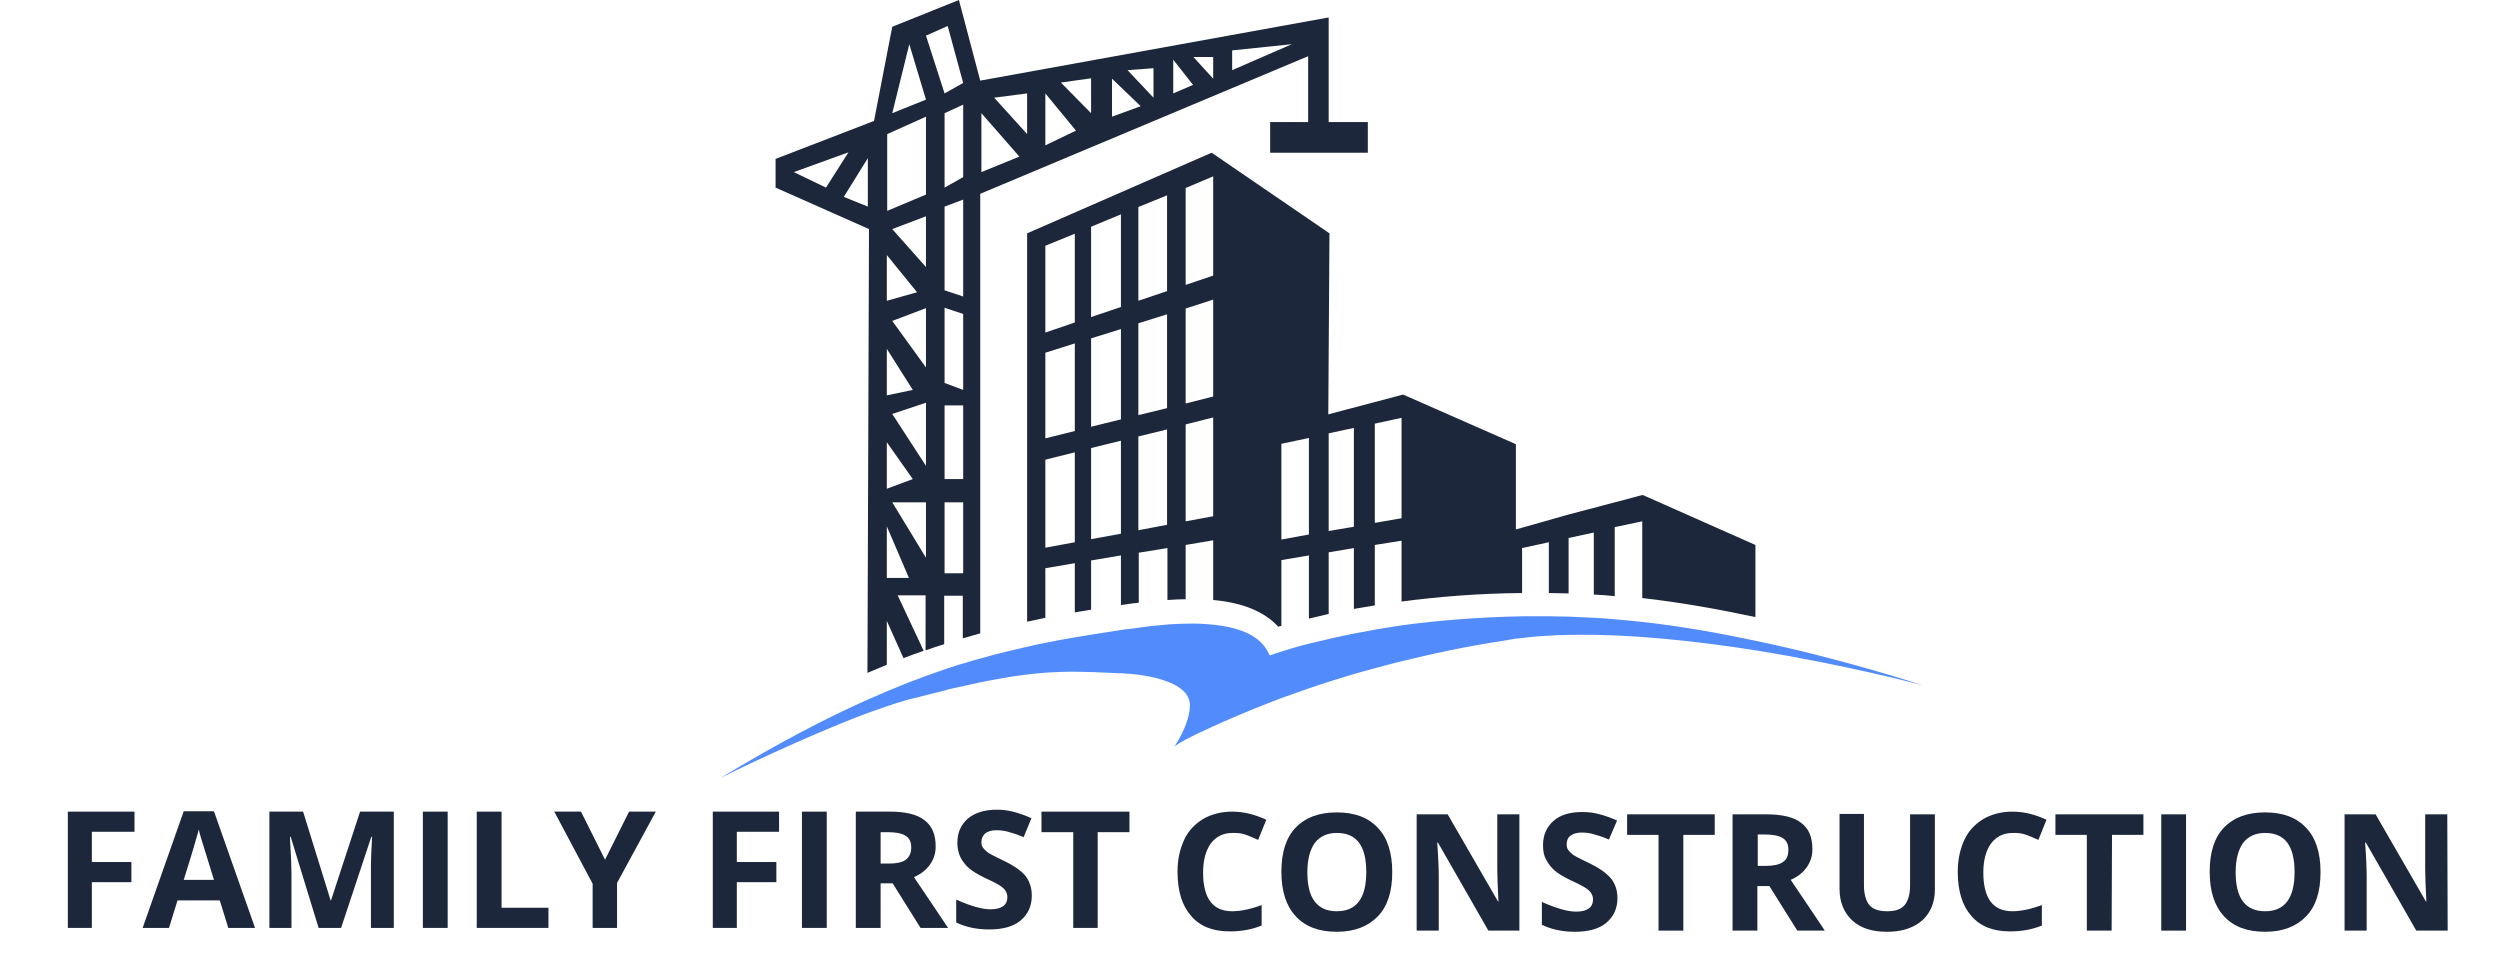
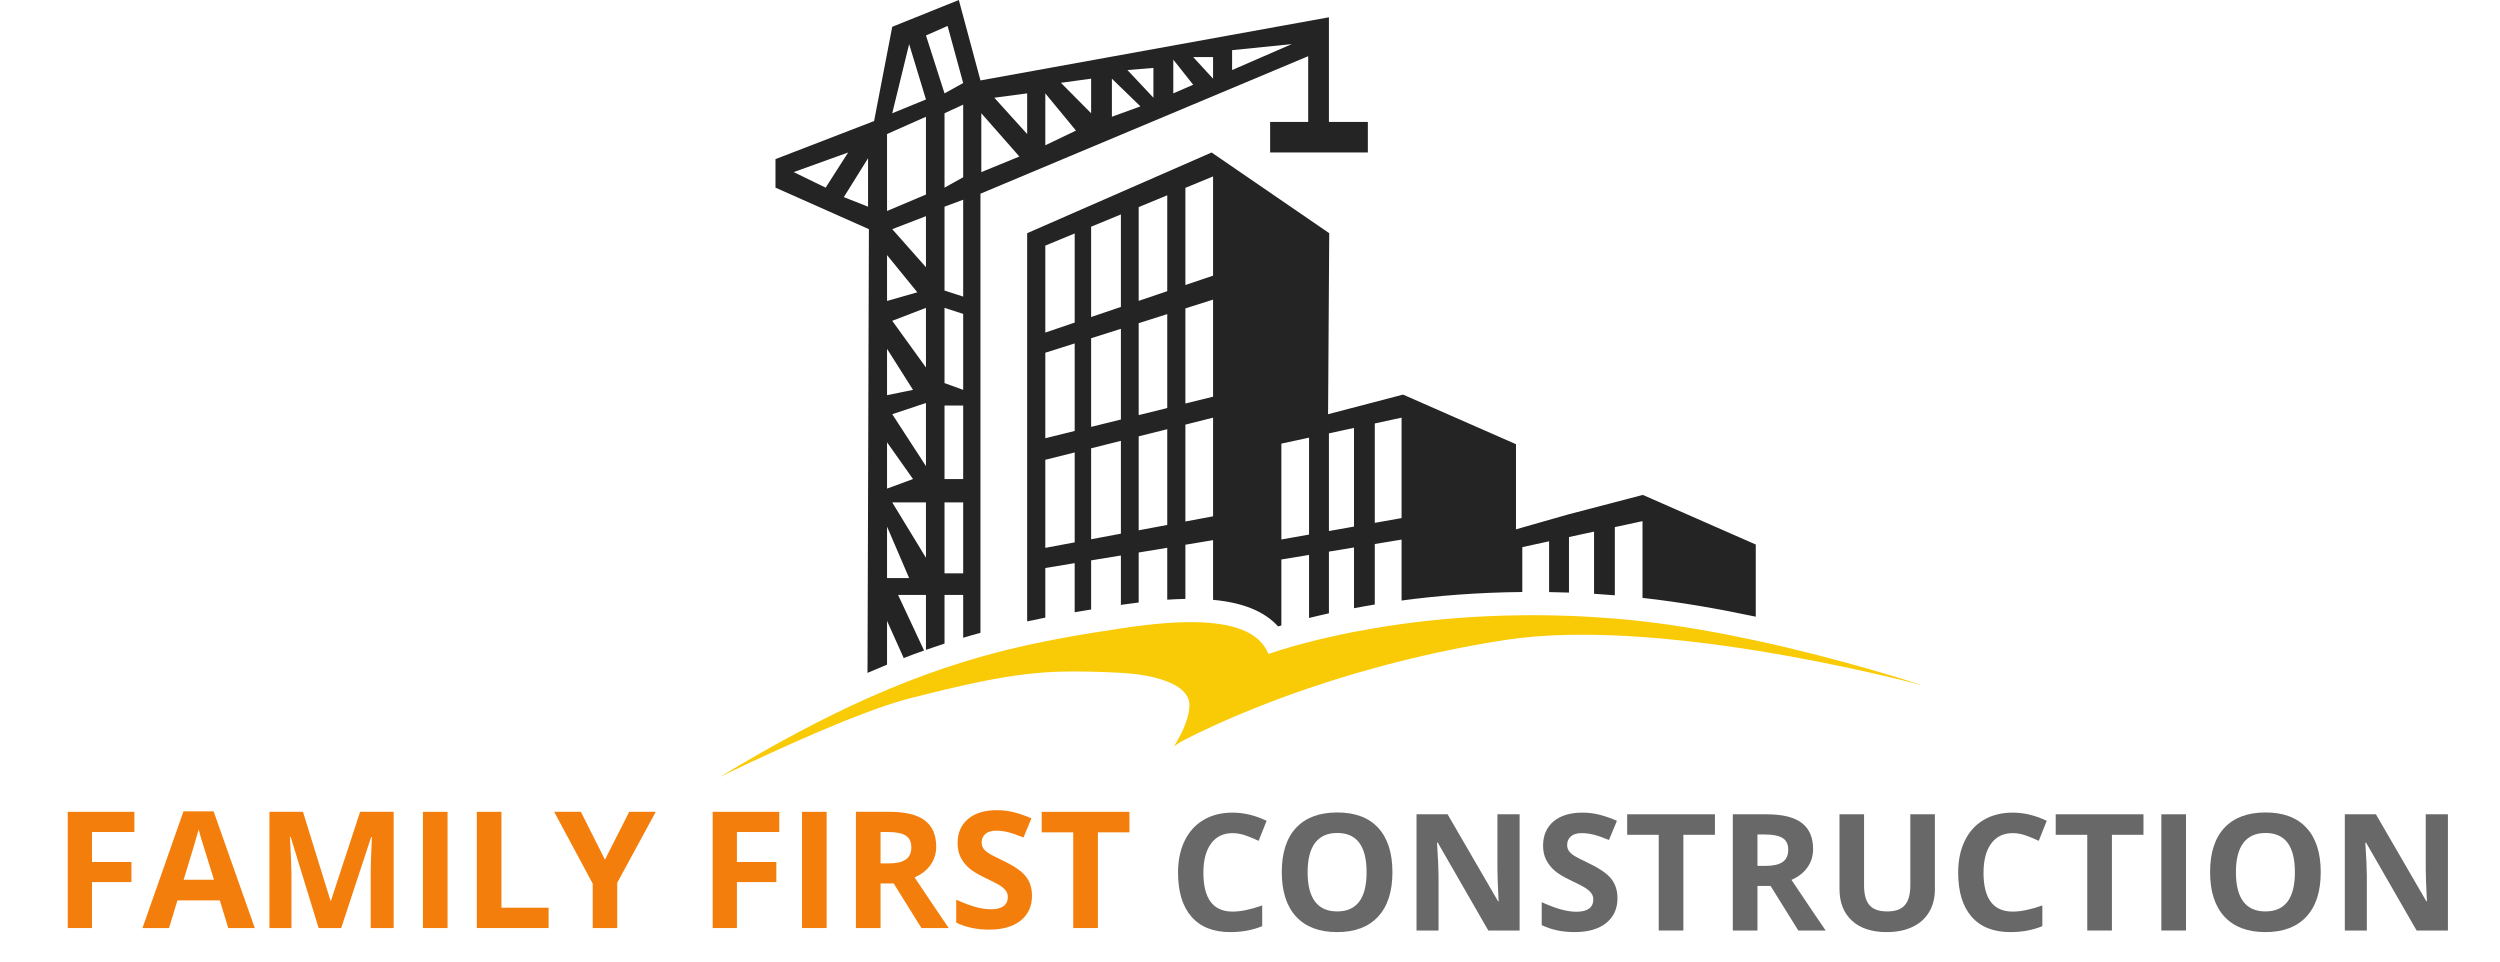
- <svg xmlns="http://www.w3.org/2000/svg" version="1.1" id="Layer_1" x="0px" y="0px" viewBox="0 0 645 248" style="enable-background:new 0 0 645 248;" xml:space="preserve">
-   <style type="text/css">
- 	.st0{fill:#1D273B;}
- 	.st1{fill:#528BFC;}
- </style>
+ <svg xmlns="http://www.w3.org/2000/svg" version="1.1" id="Layer_1" x="0px" y="0px" width="644.968px" height="247.963px" viewBox="0 0 644.968 247.963" enable-background="new 0 0 644.968 247.963" xml:space="preserve">
  <g>
-     <polygon class="st0" points="23.7,239.4 17.5,239.4 17.5,209.4 34.7,209.4 34.7,214.6 23.7,214.6 23.7,222.4 33.9,222.4    33.9,227.6 23.7,227.6  " />
-     <path class="st0" d="M58.9,239.4l-2.2-7.1H45.8l-2.2,7.1h-6.8l10.6-30.1h7.8l10.6,30.1H58.9z M55.2,227c-2-6.5-3.1-10.1-3.4-11   s-0.4-1.5-0.5-2c-0.5,1.8-1.7,6.1-3.9,13L55.2,227L55.2,227z" />
-     <path class="st0" d="M82.2,239.4L75,215.9h-0.2c0.3,4.8,0.4,8,0.4,9.6v13.9h-5.7v-30h8.7l7.1,22.9h0.1l7.5-22.9h8.7v30h-5.9v-14.2   c0-0.7,0-1.4,0-2.3c0-0.9,0.1-3.2,0.3-7h-0.2L88,239.4L82.2,239.4L82.2,239.4z" />
-     <rect x="109.1" y="209.4" class="st0" width="6.4" height="30" />
-     <polygon class="st0" points="123,239.4 123,209.4 129.4,209.4 129.4,234.2 141.5,234.2 141.5,239.4  " />
-     <polygon class="st0" points="156.1,221.8 162.3,209.4 169.2,209.4 159.2,227.8 159.2,239.4 152.9,239.4 152.9,228 143,209.4    149.9,209.4  " />
-     <polygon class="st0" points="190.1,239.4 183.9,239.4 183.9,209.4 201,209.4 201,214.6 190.1,214.6 190.1,222.4 200.3,222.4    200.3,227.6 190.1,227.6  " />
-     <rect x="206.9" y="209.4" class="st0" width="6.4" height="30" />
-     <path class="st0" d="M227.2,227.9v11.5h-6.4v-30h8.7c4.1,0,7.1,0.7,9,2.2c2,1.5,2.9,3.7,2.9,6.8c0,1.8-0.5,3.3-1.5,4.7   c-1,1.4-2.3,2.4-4.1,3.2c4.5,6.7,7.5,11.1,8.8,13.1h-7.1l-7.2-11.5L227.2,227.9L227.2,227.9z M227.2,222.8h2.1c2,0,3.5-0.3,4.4-1   s1.4-1.7,1.4-3.2c0-1.4-0.5-2.4-1.5-3c-1-0.6-2.5-0.9-4.5-0.9h-1.9V222.8z" />
-     <path class="st0" d="M266.2,231.1c0,2.7-1,4.8-2.9,6.4c-1.9,1.6-4.7,2.3-8.1,2.3c-3.2,0-6-0.6-8.5-1.8v-5.9c2,0.9,3.7,1.5,5.1,1.9   c1.4,0.4,2.7,0.6,3.8,0.6c1.4,0,2.5-0.3,3.2-0.8c0.7-0.5,1.1-1.3,1.1-2.4c0-0.6-0.2-1.1-0.5-1.6c-0.3-0.5-0.8-0.9-1.4-1.3   c-0.6-0.4-1.9-1.1-3.9-2c-1.8-0.9-3.2-1.7-4.1-2.5s-1.6-1.7-2.2-2.8c-0.5-1.1-0.8-2.3-0.8-3.7c0-2.7,0.9-4.7,2.7-6.3   c1.8-1.5,4.3-2.3,7.5-2.3c1.6,0,3,0.2,4.5,0.6c1.4,0.4,2.9,0.9,4.4,1.6l-2,4.9c-1.6-0.7-2.9-1.1-4-1.4c-1-0.3-2.1-0.4-3.1-0.4   c-1.2,0-2.1,0.3-2.8,0.8c-0.6,0.6-1,1.3-1,2.2c0,0.6,0.1,1.1,0.4,1.5c0.3,0.4,0.7,0.8,1.2,1.2c0.6,0.4,1.9,1.1,4,2.1   c2.8,1.3,4.7,2.7,5.8,4C265.7,227.5,266.2,229.1,266.2,231.1" />
-     <polygon class="st0" points="283.2,239.4 276.9,239.4 276.9,214.7 268.7,214.7 268.7,209.4 291.4,209.4 291.4,214.7 283.2,214.7     " />
+     <polygon fill="#F47E0B" points="23.735,239.424 17.479,239.424 17.479,209.441 34.666,209.441 34.666,214.65 23.735,214.65    23.735,222.382 33.907,222.382 33.907,227.569 23.735,227.569  " />
+     <path fill="#F47E0B" d="M58.885,239.424l-2.173-7.137H45.78l-2.174,7.137h-6.85l10.583-30.105h7.772l10.623,30.105H58.885z    M55.194,226.955c-2.011-6.467-3.142-10.124-3.395-10.972s-0.434-1.518-0.544-2.01c-0.451,1.75-1.743,6.077-3.875,12.981H55.194z" />
+     <path fill="#F47E0B" d="M82.202,239.424l-7.219-23.522H74.8c0.259,4.785,0.389,7.978,0.389,9.577v13.945h-5.68v-29.982h8.654   l7.096,22.928h0.123l7.525-22.928h8.654v29.982h-5.926v-14.191c0-0.67,0.01-1.442,0.029-2.317c0.021-0.875,0.113-3.199,0.277-6.973   h-0.184l-7.732,23.481H82.202z" />
+     <rect x="109.108" y="209.441" fill="#F47E0B" width="6.357" height="29.982" />
+     <polygon fill="#F47E0B" points="123.013,239.424 123.013,209.441 129.37,209.441 129.37,234.174 141.532,234.174 141.532,239.424     " />
+     <polygon fill="#F47E0B" points="156.071,221.787 162.327,209.441 169.176,209.441 159.229,227.755 159.229,239.424    152.913,239.424 152.913,227.96 142.968,209.441 149.858,209.441  " />
+     <polygon fill="#F47E0B" points="190.114,239.424 183.86,239.424 183.86,209.441 201.046,209.441 201.046,214.65 190.114,214.65    190.114,222.382 200.286,222.382 200.286,227.569 190.114,227.569  " />
+     <rect x="206.911" y="209.441" fill="#F47E0B" width="6.357" height="29.982" />
+     <path fill="#F47E0B" d="M227.173,227.919v11.505h-6.357v-29.982h8.736c4.074,0,7.089,0.742,9.043,2.225   c1.955,1.484,2.933,3.736,2.933,6.758c0,1.764-0.485,3.332-1.456,4.707c-0.97,1.373-2.344,2.45-4.122,3.229   c4.513,6.74,7.452,11.095,8.819,13.063h-7.055l-7.157-11.505H227.173z M227.173,222.751h2.051c2.01,0,3.492-0.335,4.449-1.005   s1.437-1.723,1.437-3.158c0-1.422-0.49-2.434-1.466-3.035c-0.979-0.602-2.492-0.902-4.543-0.902h-1.928V222.751z" />
+     <path fill="#F47E0B" d="M266.239,231.098c0,2.707-0.974,4.84-2.923,6.397c-1.946,1.56-4.657,2.339-8.131,2.339   c-3.198,0-6.028-0.602-8.489-1.805v-5.906c2.022,0.902,3.734,1.537,5.137,1.907c1.4,0.369,2.683,0.554,3.845,0.554   c1.396,0,2.464-0.267,3.209-0.8c0.746-0.533,1.119-1.326,1.119-2.379c0-0.588-0.164-1.11-0.493-1.569   c-0.328-0.457-0.809-0.898-1.446-1.322c-0.635-0.424-1.931-1.102-3.886-2.03c-1.832-0.862-3.206-1.688-4.122-2.481   s-1.647-1.717-2.194-2.769c-0.547-1.053-0.819-2.283-0.819-3.691c0-2.652,0.897-4.737,2.696-6.256   c1.797-1.517,4.282-2.275,7.455-2.275c1.559,0,3.045,0.185,4.461,0.554c1.414,0.369,2.895,0.888,4.438,1.559l-2.05,4.942   c-1.6-0.656-2.922-1.114-3.969-1.374c-1.045-0.26-2.074-0.39-3.086-0.39c-1.203,0-2.127,0.28-2.77,0.841   c-0.643,0.56-0.963,1.292-0.963,2.194c0,0.561,0.129,1.05,0.389,1.466c0.26,0.418,0.674,0.82,1.241,1.211   c0.567,0.389,1.911,1.09,4.03,2.102c2.802,1.34,4.723,2.684,5.762,4.029C265.72,227.492,266.239,229.143,266.239,231.098" />
+     <polygon fill="#F47E0B" points="283.241,239.424 276.884,239.424 276.884,214.732 268.741,214.732 268.741,209.441    291.383,209.441 291.383,214.732 283.241,214.732  " />
  </g>
  <g>
-     <path class="st0" d="M318,214.9c-2.4,0-4.2,0.9-5.6,2.7c-1.3,1.8-2,4.3-2,7.5c0,6.7,2.5,10,7.5,10c2.1,0,4.7-0.5,7.6-1.6v5.3   c-2.5,1-5.2,1.5-8.2,1.5c-4.4,0-7.7-1.3-10-4c-2.3-2.6-3.5-6.4-3.5-11.4c0-3.1,0.6-5.8,1.7-8.2s2.8-4.1,4.9-5.4   c2.1-1.2,4.6-1.9,7.5-1.9c2.9,0,5.8,0.7,8.8,2.1l-2.1,5.2c-1.1-0.5-2.2-1-3.4-1.4S319.1,214.9,318,214.9z" />
-     <path class="st0" d="M359.2,225c0,5-1.2,8.8-3.7,11.4s-6,4-10.6,4s-8.1-1.3-10.6-4s-3.7-6.5-3.7-11.5s1.2-8.8,3.7-11.4   c2.5-2.6,6-3.9,10.6-3.9s8.1,1.3,10.6,4C358,216.2,359.2,220.1,359.2,225z M337.3,225c0,3.4,0.6,5.9,1.9,7.6s3.2,2.5,5.7,2.5   c5.1,0,7.6-3.4,7.6-10.1c0-6.8-2.5-10.1-7.6-10.1c-2.5,0-4.4,0.9-5.7,2.6C338,219.2,337.3,221.7,337.3,225z" />
-     <path class="st0" d="M392,240.1H384l-13-22.7h-0.2c0.3,4,0.4,6.9,0.4,8.6v14.1h-5.7v-30h8l13,22.5h0.1c-0.2-3.9-0.3-6.7-0.3-8.3   v-14.2h5.7L392,240.1L392,240.1z" />
-     <path class="st0" d="M417.3,231.7c0,2.7-1,4.8-2.9,6.4c-1.9,1.6-4.7,2.3-8.1,2.3c-3.2,0-6-0.6-8.5-1.8v-5.9c2,0.9,3.7,1.5,5.1,1.9   s2.7,0.6,3.8,0.6c1.4,0,2.5-0.3,3.2-0.8s1.1-1.3,1.1-2.4c0-0.6-0.2-1.1-0.5-1.6c-0.3-0.5-0.8-0.9-1.4-1.3c-0.6-0.4-1.9-1.1-3.9-2   c-1.8-0.9-3.2-1.7-4.1-2.5s-1.6-1.7-2.2-2.8s-0.8-2.3-0.8-3.7c0-2.7,0.9-4.7,2.7-6.3s4.3-2.3,7.5-2.3c1.6,0,3,0.2,4.5,0.6   c1.4,0.4,2.9,0.9,4.4,1.6l-2.1,4.9c-1.6-0.7-2.9-1.1-4-1.4c-1-0.3-2.1-0.4-3.1-0.4c-1.2,0-2.1,0.3-2.8,0.8s-1,1.3-1,2.2   c0,0.6,0.1,1.1,0.4,1.5c0.3,0.4,0.7,0.8,1.2,1.2c0.6,0.4,1.9,1.1,4,2.1c2.8,1.3,4.7,2.7,5.8,4C416.8,228.1,417.3,229.8,417.3,231.7   z" />
-     <path class="st0" d="M434.3,240.1h-6.4v-24.7h-8.1v-5.3h22.6v5.3h-8.1V240.1z" />
-     <path class="st0" d="M453.4,228.6v11.5H447v-30h8.7c4.1,0,7.1,0.7,9,2.2c2,1.5,2.9,3.7,2.9,6.8c0,1.8-0.5,3.3-1.5,4.7   c-1,1.4-2.3,2.4-4.1,3.2c4.5,6.7,7.5,11.1,8.8,13.1h-7.1l-7.2-11.5L453.4,228.6L453.4,228.6z M453.4,223.4h2.1c2,0,3.5-0.3,4.5-1   s1.4-1.7,1.4-3.2c0-1.4-0.5-2.4-1.5-3c-1-0.6-2.5-0.9-4.5-0.9h-1.9V223.4z" />
-     <path class="st0" d="M499.2,210.1v19.4c0,2.2-0.5,4.2-1.5,5.8c-1,1.7-2.4,2.9-4.3,3.8s-4.1,1.3-6.6,1.3c-3.9,0-6.9-1-9-3   s-3.2-4.7-3.2-8.1v-19.3h6.3v18.4c0,2.3,0.5,4,1.4,5.1s2.5,1.6,4.6,1.6c2.1,0,3.6-0.5,4.5-1.6c0.9-1.1,1.4-2.8,1.4-5.1v-18.3H499.2   z" />
-     <path class="st0" d="M519.3,214.9c-2.4,0-4.2,0.9-5.6,2.7c-1.3,1.8-2,4.3-2,7.5c0,6.7,2.5,10,7.5,10c2.1,0,4.7-0.5,7.6-1.6v5.3   c-2.5,1-5.2,1.5-8.2,1.5c-4.4,0-7.7-1.3-10-4c-2.3-2.6-3.5-6.4-3.5-11.4c0-3.1,0.6-5.8,1.7-8.2s2.8-4.1,4.9-5.4   c2.1-1.2,4.6-1.9,7.5-1.9c2.9,0,5.8,0.7,8.8,2.1l-2.1,5.2c-1.1-0.5-2.2-1-3.4-1.4S520.3,214.9,519.3,214.9z" />
-     <path class="st0" d="M544.8,240.1h-6.4v-24.7h-8.1v-5.3H553v5.3h-8.1L544.8,240.1L544.8,240.1z" />
-     <path class="st0" d="M557.6,240.1v-30h6.4v30H557.6z" />
-     <path class="st0" d="M598.7,225c0,5-1.2,8.8-3.7,11.4s-6,4-10.6,4s-8.1-1.3-10.6-4s-3.7-6.5-3.7-11.5s1.2-8.8,3.7-11.4   c2.5-2.6,6-3.9,10.6-3.9s8.1,1.3,10.6,4C597.5,216.2,598.7,220.1,598.7,225z M576.8,225c0,3.4,0.6,5.9,1.9,7.6s3.2,2.5,5.7,2.5   c5.1,0,7.6-3.4,7.6-10.1c0-6.8-2.5-10.1-7.6-10.1c-2.5,0-4.4,0.9-5.7,2.6C577.5,219.2,576.8,221.7,576.8,225z" />
-     <path class="st0" d="M631.5,240.1h-8.1l-13-22.7h-0.2c0.3,4,0.4,6.9,0.4,8.6v14.1h-5.7v-30h8l13,22.5h0.1c-0.2-3.9-0.3-6.7-0.3-8.3   v-14.2h5.7L631.5,240.1L631.5,240.1z" />
+     <path fill="#686868" d="M317.988,214.938c-2.393,0-4.245,0.899-5.558,2.696c-1.313,1.799-1.969,4.304-1.969,7.517   c0,6.686,2.509,10.028,7.526,10.028c2.105,0,4.655-0.526,7.649-1.579v5.332c-2.461,1.025-5.209,1.538-8.244,1.538   c-4.361,0-7.697-1.322-10.008-3.969c-2.311-2.645-3.466-6.442-3.466-11.392c0-3.117,0.567-5.848,1.702-8.192   s2.765-4.143,4.891-5.395c2.126-1.25,4.618-1.876,7.476-1.876c2.912,0,5.838,0.704,8.777,2.112l-2.051,5.168   c-1.121-0.533-2.249-0.998-3.384-1.395S319.082,214.938,317.988,214.938z" />
+     <path fill="#686868" d="M359.229,225.027c0,4.963-1.23,8.777-3.691,11.443s-5.988,3.999-10.582,3.999s-8.121-1.333-10.582-3.999   s-3.691-6.494-3.691-11.484s1.233-8.801,3.702-11.433c2.467-2.632,6.005-3.948,10.612-3.948s8.132,1.326,10.571,3.979   C358.01,216.236,359.229,220.051,359.229,225.027z M337.348,225.027c0,3.35,0.636,5.872,1.907,7.567s3.172,2.543,5.701,2.543   c5.072,0,7.608-3.37,7.608-10.11c0-6.754-2.522-10.131-7.567-10.131c-2.529,0-4.437,0.851-5.722,2.554   C337.99,219.151,337.348,221.678,337.348,225.027z" />
+     <path fill="#686868" d="M392.042,240.06h-8.08l-13.043-22.682h-0.185c0.26,4.006,0.39,6.863,0.39,8.572v14.109h-5.681v-29.982   h8.019l13.022,22.456h0.144c-0.205-3.896-0.308-6.651-0.308-8.265v-14.191h5.722V240.06z" />
+     <path fill="#686868" d="M417.287,231.733c0,2.707-0.974,4.84-2.923,6.398c-1.947,1.559-4.658,2.338-8.131,2.338   c-3.199,0-6.029-0.602-8.49-1.805v-5.906c2.023,0.902,3.735,1.538,5.137,1.907s2.684,0.554,3.846,0.554   c1.395,0,2.464-0.267,3.209-0.8s1.118-1.326,1.118-2.379c0-0.588-0.164-1.11-0.492-1.569c-0.328-0.457-0.81-0.898-1.446-1.322   c-0.635-0.424-1.931-1.101-3.886-2.03c-1.832-0.861-3.206-1.688-4.122-2.481s-1.647-1.716-2.194-2.769s-0.82-2.283-0.82-3.691   c0-2.652,0.898-4.737,2.696-6.255s4.283-2.276,7.455-2.276c1.559,0,3.045,0.185,4.461,0.554c1.414,0.369,2.895,0.889,4.439,1.559   l-2.051,4.942c-1.6-0.656-2.922-1.114-3.969-1.374c-1.045-0.26-2.074-0.39-3.086-0.39c-1.203,0-2.126,0.28-2.769,0.841   s-0.964,1.292-0.964,2.194c0,0.561,0.13,1.05,0.39,1.466c0.26,0.418,0.673,0.82,1.241,1.211c0.566,0.389,1.91,1.09,4.029,2.102   c2.803,1.34,4.724,2.684,5.763,4.029C416.768,228.128,417.287,229.778,417.287,231.733z" />
+     <path fill="#686868" d="M434.288,240.06h-6.357v-24.691h-8.142v-5.291h22.641v5.291h-8.142V240.06z" />
+     <path fill="#686868" d="M453.401,228.555v11.505h-6.357v-29.982h8.736c4.074,0,7.089,0.742,9.044,2.225   c1.955,1.484,2.933,3.736,2.933,6.758c0,1.764-0.485,3.332-1.456,4.707c-0.971,1.373-2.345,2.45-4.122,3.229   c4.512,6.74,7.451,11.095,8.818,13.063h-7.055l-7.157-11.505H453.401z M453.401,223.387h2.051c2.01,0,3.493-0.335,4.45-1.005   s1.436-1.723,1.436-3.158c0-1.422-0.489-2.434-1.466-3.035c-0.979-0.602-2.492-0.902-4.543-0.902h-1.928V223.387z" />
+     <path fill="#686868" d="M499.175,210.077v19.4c0,2.215-0.496,4.156-1.486,5.824c-0.992,1.668-2.424,2.946-4.297,3.835   s-4.088,1.333-6.645,1.333c-3.855,0-6.85-0.987-8.982-2.963s-3.199-4.68-3.199-8.111v-19.318h6.337v18.354   c0,2.311,0.465,4.006,1.395,5.086s2.468,1.62,4.614,1.62c2.078,0,3.585-0.543,4.521-1.631c0.937-1.086,1.405-2.792,1.405-5.116   v-18.313H499.175z" />
+     <path fill="#686868" d="M519.252,214.938c-2.393,0-4.245,0.899-5.558,2.696c-1.313,1.799-1.969,4.304-1.969,7.517   c0,6.686,2.509,10.028,7.526,10.028c2.105,0,4.655-0.526,7.649-1.579v5.332c-2.461,1.025-5.209,1.538-8.244,1.538   c-4.361,0-7.697-1.322-10.008-3.969c-2.311-2.645-3.466-6.442-3.466-11.392c0-3.117,0.567-5.848,1.702-8.192   s2.765-4.143,4.891-5.395c2.126-1.25,4.618-1.876,7.476-1.876c2.912,0,5.838,0.704,8.777,2.112l-2.051,5.168   c-1.121-0.533-2.249-0.998-3.384-1.395S520.346,214.938,519.252,214.938z" />
+     <path fill="#686868" d="M544.846,240.06h-6.357v-24.691h-8.142v-5.291h22.641v5.291h-8.142V240.06z" />
+     <path fill="#686868" d="M557.602,240.06v-29.982h6.357v29.982H557.602z" />
+     <path fill="#686868" d="M598.72,225.027c0,4.963-1.23,8.777-3.691,11.443s-5.988,3.999-10.582,3.999s-8.121-1.333-10.582-3.999   s-3.691-6.494-3.691-11.484s1.233-8.801,3.702-11.433c2.467-2.632,6.005-3.948,10.612-3.948s8.132,1.326,10.571,3.979   C597.5,216.236,598.72,220.051,598.72,225.027z M576.838,225.027c0,3.35,0.636,5.872,1.907,7.567s3.172,2.543,5.701,2.543   c5.072,0,7.608-3.37,7.608-10.11c0-6.754-2.522-10.131-7.567-10.131c-2.529,0-4.437,0.851-5.722,2.554   C577.48,219.151,576.838,221.678,576.838,225.027z" />
+     <path fill="#686868" d="M631.532,240.06h-8.08l-13.043-22.682h-0.185c0.26,4.006,0.39,6.863,0.39,8.572v14.109h-5.681v-29.982   h8.019l13.022,22.456h0.144c-0.205-3.896-0.308-6.651-0.308-8.265v-14.191h5.722V240.06z" />
  </g>
  <g>
-     <path class="st0" d="M423.8,127.7l-19.3,5.1l-13.4,3.8v-22L362,101.8l-19.3,5.1l0.3-46.7l-30.4-20.8L265,60.2v100.2   c1.6-0.3,3.1-0.7,4.7-1v-12.8l7.6-1.3v12.7c1.4-0.2,2.8-0.5,4.2-0.7v-12.7l7.7-1.3v12.8c0.3,0,0.5-0.1,0.8-0.1   c1.3-0.2,2.5-0.4,3.8-0.5v-12.9l7.4-1.2v13.4c1.6-0.1,3.2-0.2,4.7-0.2v-14l7.1-1.2v15.4c7.7,0.7,13.2,3,16.8,6.9   c0.3-0.1,0.5-0.2,0.8-0.2v-17l7.1-1.2v16.3c1.6-0.4,3.3-0.8,5.1-1.2v-15.9l6.5-1.1v15.7c1.7-0.3,3.5-0.6,5.4-0.9v-15.6l6.9-1.1   v15.7c9.1-1.2,19.5-2.1,31.1-2.2v-11.6l6.9-1.5v13.1c1.7,0,3.4,0.1,5.1,0.1v-14.3l6.5-1.4v16c1.8,0.1,3.6,0.2,5.4,0.4V136l7.1-1.5   v19.8c9.8,1.1,19.8,2.9,29.2,4.9v-18.6L423.8,127.7z M277.3,139.9l-7.6,1.4v-22.7l7.6-1.9V139.9z M277.3,111.2l-7.6,1.9V91l7.6-2.4   V111.2z M277.3,83.2l-7.6,2.6V63.4l7.6-3.1V83.2z M289.2,137.7l-7.7,1.4v-23.5l7.7-1.9V137.7z M289.2,108.2l-7.7,1.9V87.3l7.7-2.4   V108.2z M289.2,79.2l-7.7,2.6V58.5l7.7-3.2V79.2z M301.1,135.4l-7.4,1.4v-24.2l7.4-1.8V135.4z M301.1,105.3l-7.4,1.8V83.4l7.4-2.3   V105.3z M301.1,75.1l-7.4,2.5V53.4l7.4-3V75.1z M313,133.2l-7.1,1.3v-25l7.1-1.8V133.2z M313,102.3l-7.1,1.8V79.6l7.1-2.3V102.3z    M313,71.1l-7.1,2.4V48.5l7.1-3V71.1z M337.7,137.9l-7.1,1.3v-24.7l7.1-1.5V137.9z M349.3,135.9l-6.5,1.1v-25.2l6.5-1.4V135.9z    M361.6,133.7l-6.9,1.2v-25.6l6.9-1.5V133.7z" />
-     <path class="st0" d="M342.8,31.5v-27l-89.9,16.3L247.4,0l-17.2,6.9l-4.7,24.3L200.1,41v7.4l24.1,10.7l-0.4,114.5   c1.7-0.7,3.4-1.4,5-2.1v-11.3l4.3,9.6c1.8-0.7,3.5-1.3,5.2-1.9l-6.7-14.3h7.2v14.2c1.6-0.6,3.2-1.1,4.8-1.6v-12.5h4.8v11   c1.5-0.4,3-0.9,4.5-1.3V50l84.6-35.5v17h-9.8v7.9h25.2v-7.9H342.8z M204.8,44.4l14.1-5.1l-5.8,9.1L204.8,44.4z M223.9,53.3   l-6.2-2.5l6.2-10V53.3z M228.8,65.8l7.8,9.6l-7.8,2.2V65.8z M228.8,90l6.7,10.6l-6.7,1.4V90z M228.8,114.1l6.7,9.5l-6.7,2.5V114.1z    M228.8,149.1v-13.3l5.7,13.3H228.8z M238.9,143.9l-8.7-14.3h8.7V143.9z M238.9,120.2l-8.7-13.4l8.7-2.9V120.2z M238.9,94.8   l-8.7-12l8.7-3.3V94.8z M238.9,68.9l-8.7-9.8l8.7-3.3V68.9z M238.9,50.2l-10,4.2V34.6l10-4.5V50.2z M230.2,29.2l4.4-17.8l4.3,14.3   L230.2,29.2z M248.5,147.9h-4.8v-18.3h4.8V147.9z M248.5,123.6h-4.8v-19h4.8V123.6z M248.5,100.6l-4.8-1.8V79.4l4.8,1.6V100.6z    M248.5,76.5l-4.8-1.6V53.3l4.8-1.8V76.5z M248.5,45.7l-4.8,2.7V29.2l4.8-2.2V45.7z M243.7,24.1l-4.8-14.9l5.6-2.5l4,14.7   L243.7,24.1z M253.2,44.4V29.2l9.8,11.2L253.2,44.4z M265,34.6l-8.5-9.4l8.5-1.1V34.6z M269.7,37.5V24.1l7.9,9.6L269.7,37.5z    M281.5,29.2l-7.8-7.9l7.8-1.1V29.2z M286.9,30.1v-9.8l7.4,7.1L286.9,30.1z M297.6,25.2l-6.7-7.1l6.7-0.5V25.2z M302.7,24.1v-8.7   l5.1,6.5L302.7,24.1z M313,20.3l-5.1-5.6h5.1V20.3z M317.9,18.1v-5.1l15.4-1.6L317.9,18.1z" />
+     <path fill="#242424" d="M423.826,127.68l-19.34,5.06l-13.38,3.82V114.6l-29.141-12.8l-19.34,5.06l0.3-46.7l-30.35-20.82   l-47.58,20.82v100.15c1.56-0.34,3.12-0.66,4.68-0.97v-12.8l7.58-1.26v12.67c1.41-0.24,2.82-0.48,4.24-0.71v-12.67l7.68-1.26v12.75   c0.271-0.04,0.54-0.08,0.811-0.12c1.29-0.19,2.55-0.36,3.779-0.5v-12.9l7.37-1.22v13.39c1.63-0.11,3.19-0.17,4.681-0.2v-13.97   l7.14-1.19v15.4c7.73,0.71,13.23,2.96,16.79,6.86c0.27-0.08,0.54-0.16,0.83-0.25v-17.02l7.14-1.18v16.27   c1.59-0.39,3.3-0.8,5.13-1.2v-15.92l6.471-1.07v15.67c1.71-0.33,3.5-0.64,5.359-0.95v-15.61l6.91-1.14v15.72   c9.061-1.22,19.521-2.09,31.15-2.2v-11.58l6.91-1.5v13.1c1.71,0.02,3.42,0.07,5.13,0.13v-14.33l6.47-1.4v16.04   c1.79,0.11,3.57,0.24,5.36,0.39v-17.59l7.14-1.54v19.8c9.81,1.09,19.84,2.85,29.22,4.85v-18.62L423.826,127.68z M277.256,139.92   l-7.58,1.42v-22.72l7.58-1.9V139.92z M277.256,111.18l-7.58,1.88V91l7.58-2.4V111.18z M277.256,83.22l-7.58,2.58V63.36l7.58-3.13   V83.22z M289.176,137.68l-7.68,1.44v-23.46l7.68-1.93V137.68z M289.176,108.23l-7.68,1.9V87.26l7.68-2.43V108.23z M289.176,79.18   l-7.68,2.61v-23.3l7.68-3.17V79.18z M301.136,135.43l-7.37,1.38v-24.24l7.37-1.84V135.43z M301.136,105.27l-7.37,1.82V83.37   l7.37-2.33V105.27z M301.136,75.12l-7.37,2.5V53.43l7.37-3.05V75.12z M312.956,133.2l-7.14,1.34v-24.99l7.14-1.8V133.2z    M312.956,102.34l-7.14,1.76V79.56l7.14-2.26V102.34z M312.956,71.11l-7.14,2.42V48.46l7.14-2.95V71.11z M337.716,137.91   l-7.14,1.27v-24.73l7.14-1.54V137.91z M349.316,135.85l-6.471,1.15v-25.2l6.471-1.4V135.85z M361.586,133.66l-6.91,1.23v-25.64   l6.91-1.5V133.66z" />
+     <path fill="#242424" d="M342.846,31.46v-27l-89.899,16.29L247.366,0l-17.18,6.91l-4.681,24.32l-25.439,9.82v7.36l24.1,10.71   l-0.36,114.47c1.71-0.74,3.381-1.45,5.04-2.12v-11.29l4.301,9.59c1.77-0.69,3.52-1.34,5.25-1.95l-6.7-14.33h7.189v14.16   c1.61-0.57,3.21-1.11,4.79-1.62v-12.54h4.811v11.04c1.5-0.45,2.989-0.88,4.46-1.27V49.97l84.55-35.47v16.96h-9.82v7.88h25.21v-7.88   H342.846z M204.756,44.4l14.05-5.06l-5.8,9.07L204.756,44.4z M223.946,53.32l-6.25-2.46l6.25-10.03V53.32z M228.846,65.81   l7.811,9.6l-7.811,2.23V65.81z M228.846,90l6.7,10.58l-6.7,1.37V90z M228.846,114.11l6.7,9.48l-6.7,2.46V114.11z M228.846,149.14   v-13.28l5.7,13.28H228.846z M238.886,143.9l-8.699-14.28h8.699V143.9z M238.886,120.25l-8.699-13.39l8.699-2.9V120.25z    M238.886,94.81l-8.699-12.04l8.699-3.35V94.81z M238.886,68.94l-8.699-9.82l8.699-3.35V68.94z M238.886,50.19l-10.04,4.24V34.58   l10.04-4.46V50.19z M230.187,29.22l4.359-17.84l4.34,14.28L230.187,29.22z M248.486,147.91h-4.811v-18.29h4.811V147.91z    M248.486,123.59h-4.811v-18.96h4.811V123.59z M248.486,100.58l-4.811-1.75V79.42l4.811,1.56V100.58z M248.486,76.52l-4.811-1.56   V53.32l4.811-1.79V76.52z M248.486,45.73l-4.811,2.68V29.22l4.811-2.23V45.73z M243.676,24.09l-4.79-14.94l5.58-2.46l4.021,14.73   L243.676,24.09z M253.166,44.4V29.22l9.82,11.16L253.166,44.4z M264.996,34.58l-8.48-9.37l8.48-1.12V34.58z M269.676,37.48V24.09   l7.91,9.6L269.676,37.48z M281.496,29.22l-7.8-7.86l7.8-1.06V29.22z M286.856,30.12V20.3l7.359,7.14L286.856,30.12z M297.566,25.21   l-6.7-7.14l6.7-0.55V25.21z M302.696,24.09v-8.7l5.13,6.47L302.696,24.09z M312.956,20.3l-5.13-5.58h5.13V20.3z M317.866,18.07   v-5.13l15.39-1.56L317.866,18.07z" />
  </g>
-   <path class="st0" d="M238.9,167.6c-0.2,0.1-0.3,0.1-0.5,0.2" />
-   <path class="st1" d="M496.1,176.8c-1.6-0.4-20.1-5.3-43.1-9c-15.2-2.4-32.4-4.3-48-4c-0.1,0-0.1,0-0.2,0c-1.7,0-3.5,0.1-5.1,0.2  c-2.4,0.1-4.7,0.3-6.9,0.6c-1.4,0.1-2.8,0.3-4.2,0.6c-10,1.5-19.3,3.5-27.8,5.6c-2.1,0.5-4.1,1.1-6.1,1.6c-1.8,0.5-3.6,1-5.4,1.5  c-2.2,0.7-4.4,1.3-6.5,2c-1.8,0.6-3.5,1.1-5.1,1.7c-2.5,0.9-4.9,1.7-7.1,2.5c-1.1,0.4-2.1,0.8-3.1,1.2c-5.9,2.3-10.8,4.4-14.5,6.1  c-3.3,1.5-5.8,2.7-7.1,3.4c-0.9,0.5-1.4,0.8-1.4,0.8c-1,0.6-1.5,1-1.5,1s1.8-2.6,3-5.8c0.6-1.6,1-3.3,1-4.9c0-1.1-0.4-2-1-2.9  c-1-1.2-2.5-2.3-4.7-3.1c-2-0.8-4.5-1.4-7.4-1.8c-1.4-0.2-3-0.3-4.6-0.4c-0.2,0-0.4,0-0.6,0c-2.4-0.1-4.6-0.2-6.7-0.3  c-6-0.2-11.1-0.1-16.8,0.6c-3.6,0.4-7.5,1.1-12.1,2c-2.4,0.5-4.9,1.1-7.7,1.7c-0.5,0.1-1,0.2-1.5,0.4c-1.5,0.4-3.1,0.8-4.8,1.2  c-1.4,0.4-2.8,0.7-4.4,1.1c-0.5,0.1-0.9,0.2-1.4,0.4c-2.8,0.8-5.9,1.9-9.3,3.1c-16.1,6-36.6,16-38.1,16.8  c14.4-8.7,26.9-15.3,38.2-20.3c7-3.1,13.6-5.7,19.9-7.8c1.6-0.5,3.2-1.1,4.8-1.5c1.5-0.5,3-0.9,4.5-1.3c4.1-1.2,8.1-2.1,12-3  c1.6-0.4,3.1-0.7,4.7-1c2.5-0.5,5-1,7.6-1.4c1.4-0.2,2.8-0.5,4.2-0.7c2.5-0.4,5.1-0.8,7.7-1.2c0.6-0.1,1.1-0.2,1.7-0.2  c1-0.1,2-0.3,2.9-0.4c2.7-0.4,5.1-0.6,7.4-0.8c1.7-0.1,3.2-0.2,4.7-0.2c2.7-0.1,5.1,0.1,7.1,0.3c10,1.1,12.9,4.8,14.3,7.9  c0.8-0.3,1.9-0.6,3.3-1.1c1.9-0.6,4.2-1.3,7.1-2c1.6-0.4,3.3-0.8,5.1-1.2c2-0.5,4.1-0.9,6.5-1.4c1.7-0.3,3.5-0.6,5.4-1  c2.2-0.4,4.5-0.7,6.9-1.1c9-1.2,19.5-2.1,31.1-2.3c2.3,0,4.6,0,6.9,0c1.7,0,3.4,0.1,5.1,0.1c2.1,0.1,4.3,0.2,6.5,0.3  c1.8,0.1,3.5,0.2,5.4,0.4c1.1,0.1,2.2,0.2,3.3,0.3c1.3,0.1,2.6,0.3,3.9,0.4c9.8,1.1,19.9,2.9,29.2,4.9  C475.7,170.1,494.4,176.3,496.1,176.8z" />
+   <path fill="none" d="M238.886,167.65c-0.17,0.06-0.33,0.11-0.489,0.17" />
+   <path fill="#F9CA06" d="M496.076,176.84c-1.65-0.44-20.13-5.34-43.11-9.02c-15.22-2.44-32.41-4.34-48-4.03  c-0.069-0.01-0.13-0.01-0.189,0c-1.73,0.03-3.45,0.09-5.13,0.18c-2.36,0.12-4.671,0.31-6.91,0.56c-1.431,0.15-2.83,0.34-4.2,0.55  c-9.96,1.53-19.26,3.48-27.771,5.64c-2.079,0.51-4.109,1.05-6.09,1.6c-1.83,0.5-3.62,1.01-5.359,1.52  c-2.23,0.66-4.391,1.319-6.471,1.99c-1.77,0.56-3.479,1.13-5.13,1.69c-2.51,0.85-4.89,1.699-7.14,2.529  c-1.061,0.391-2.08,0.78-3.08,1.16c-5.91,2.27-10.81,4.38-14.54,6.09c-3.33,1.52-5.75,2.73-7.14,3.45  c-0.94,0.489-1.42,0.76-1.42,0.76c-0.95,0.649-1.53,1.04-1.53,1.04s1.76-2.641,2.95-5.79c0.6-1.59,1.05-3.31,1.05-4.88  c0-1.061-0.36-2.029-1.05-2.92c-0.95-1.24-2.54-2.29-4.681-3.13c-2-0.8-4.479-1.41-7.37-1.81c-1.43-0.2-2.96-0.34-4.59-0.43  c-0.21-0.02-0.42-0.03-0.64-0.04c-2.4-0.12-4.63-0.21-6.74-0.26c-6.02-0.17-11.13-0.05-16.8,0.61c-3.65,0.41-7.53,1.05-12.05,1.97  c-2.38,0.49-4.94,1.05-7.74,1.71c-0.5,0.12-1.01,0.239-1.53,0.36c-1.529,0.369-3.12,0.75-4.79,1.17c-1.39,0.35-2.84,0.709-4.35,1.1  c-0.47,0.12-0.95,0.25-1.45,0.391c-2.77,0.779-5.939,1.859-9.31,3.119c-16.09,5.99-36.58,16.02-38.15,16.78  c14.42-8.74,26.89-15.31,38.16-20.341c7.04-3.149,13.61-5.699,19.89-7.819c1.62-0.54,3.221-1.05,4.811-1.54  c1.5-0.47,2.989-0.91,4.46-1.33c4.09-1.16,8.09-2.15,12.05-3.03c1.57-0.35,3.13-0.68,4.68-0.98c2.53-0.52,5.05-0.98,7.58-1.42  c1.41-0.25,2.82-0.49,4.24-0.72c2.54-0.41,5.09-0.8,7.68-1.19c0.561-0.08,1.13-0.17,1.69-0.25c1-0.15,1.96-0.28,2.899-0.4  c2.671-0.35,5.12-0.6,7.37-0.75c1.67-0.12,3.221-0.19,4.681-0.21c2.71-0.05,5.069,0.05,7.14,0.26c9.95,1.05,12.94,4.83,14.31,7.93  c0.78-0.27,1.891-0.64,3.311-1.08c1.86-0.57,4.25-1.26,7.14-2c1.57-0.41,3.28-0.82,5.13-1.24c2-0.46,4.15-0.92,6.471-1.37  c1.699-0.33,3.489-0.65,5.359-0.96c2.19-0.38,4.5-0.73,6.91-1.07c9-1.24,19.47-2.15,31.15-2.26c2.26-0.03,4.56-0.02,6.91,0.02  c1.689,0.02,3.399,0.07,5.13,0.13c2.12,0.08,4.279,0.19,6.47,0.33c1.76,0.1,3.55,0.23,5.36,0.38c1.08,0.09,2.17,0.19,3.26,0.29  c1.29,0.12,2.58,0.26,3.88,0.41c9.8,1.12,19.85,2.93,29.22,4.95C475.676,170.15,494.426,176.3,496.076,176.84z" />
</svg>
